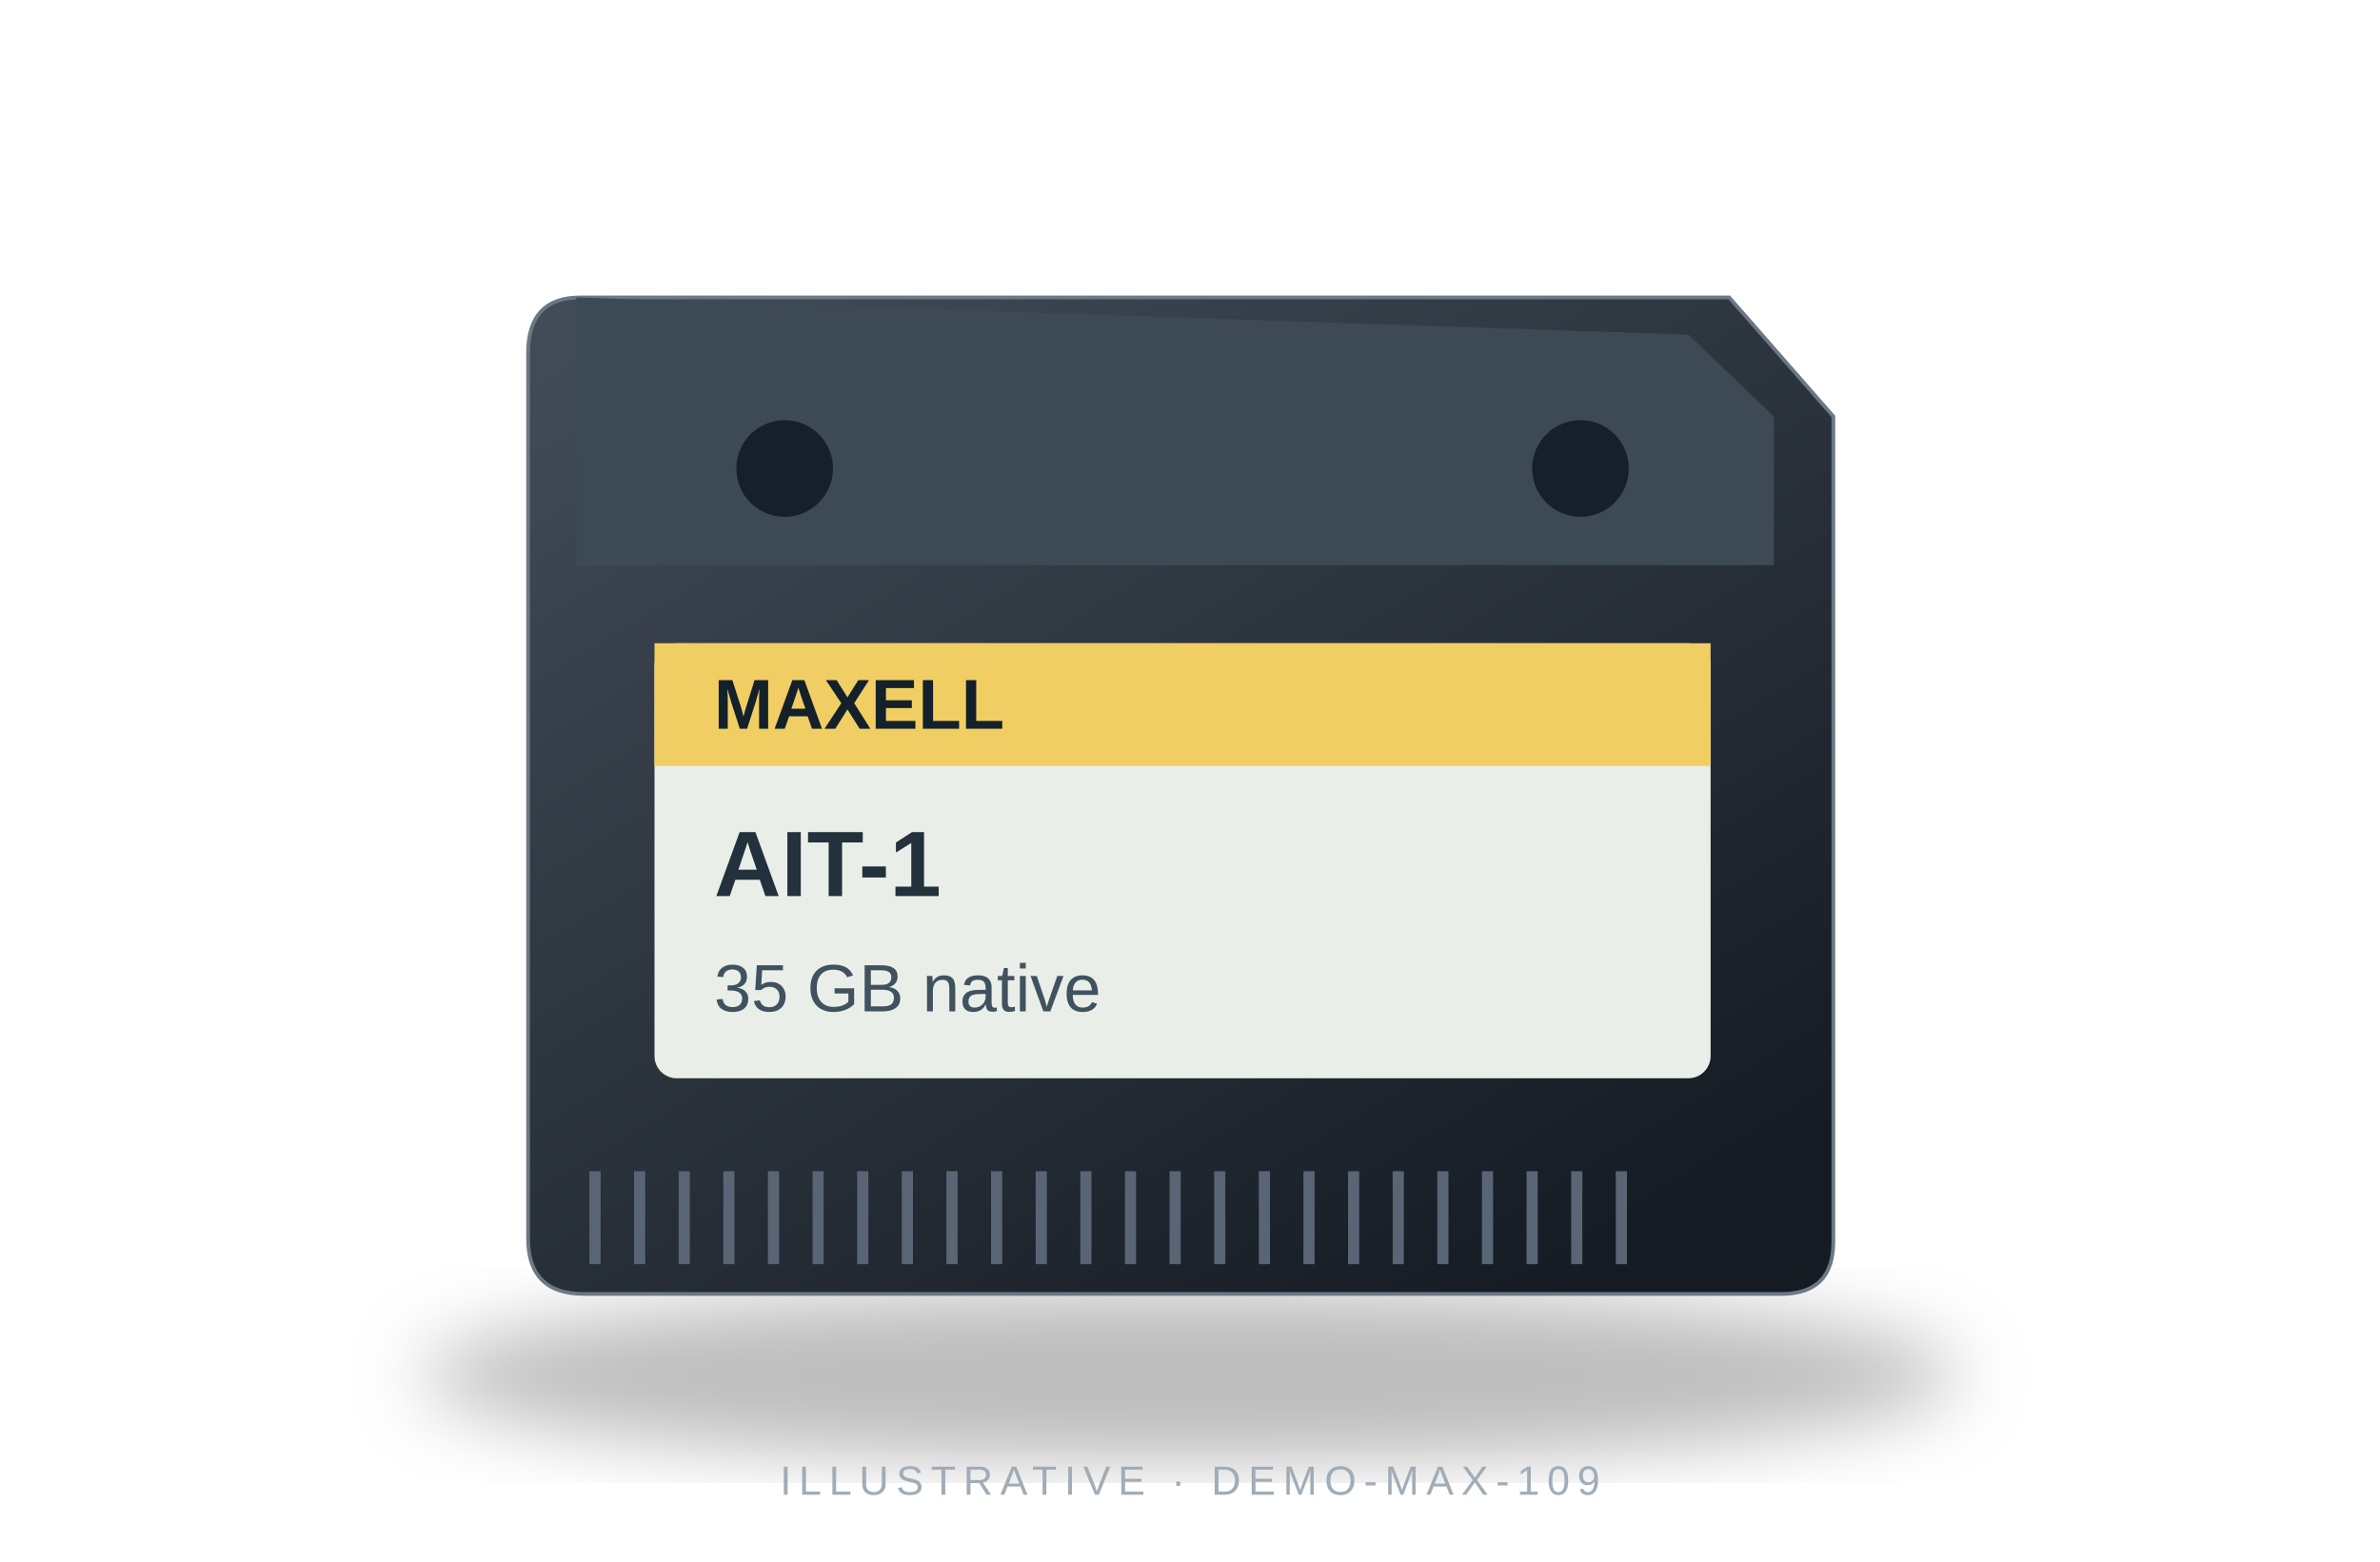
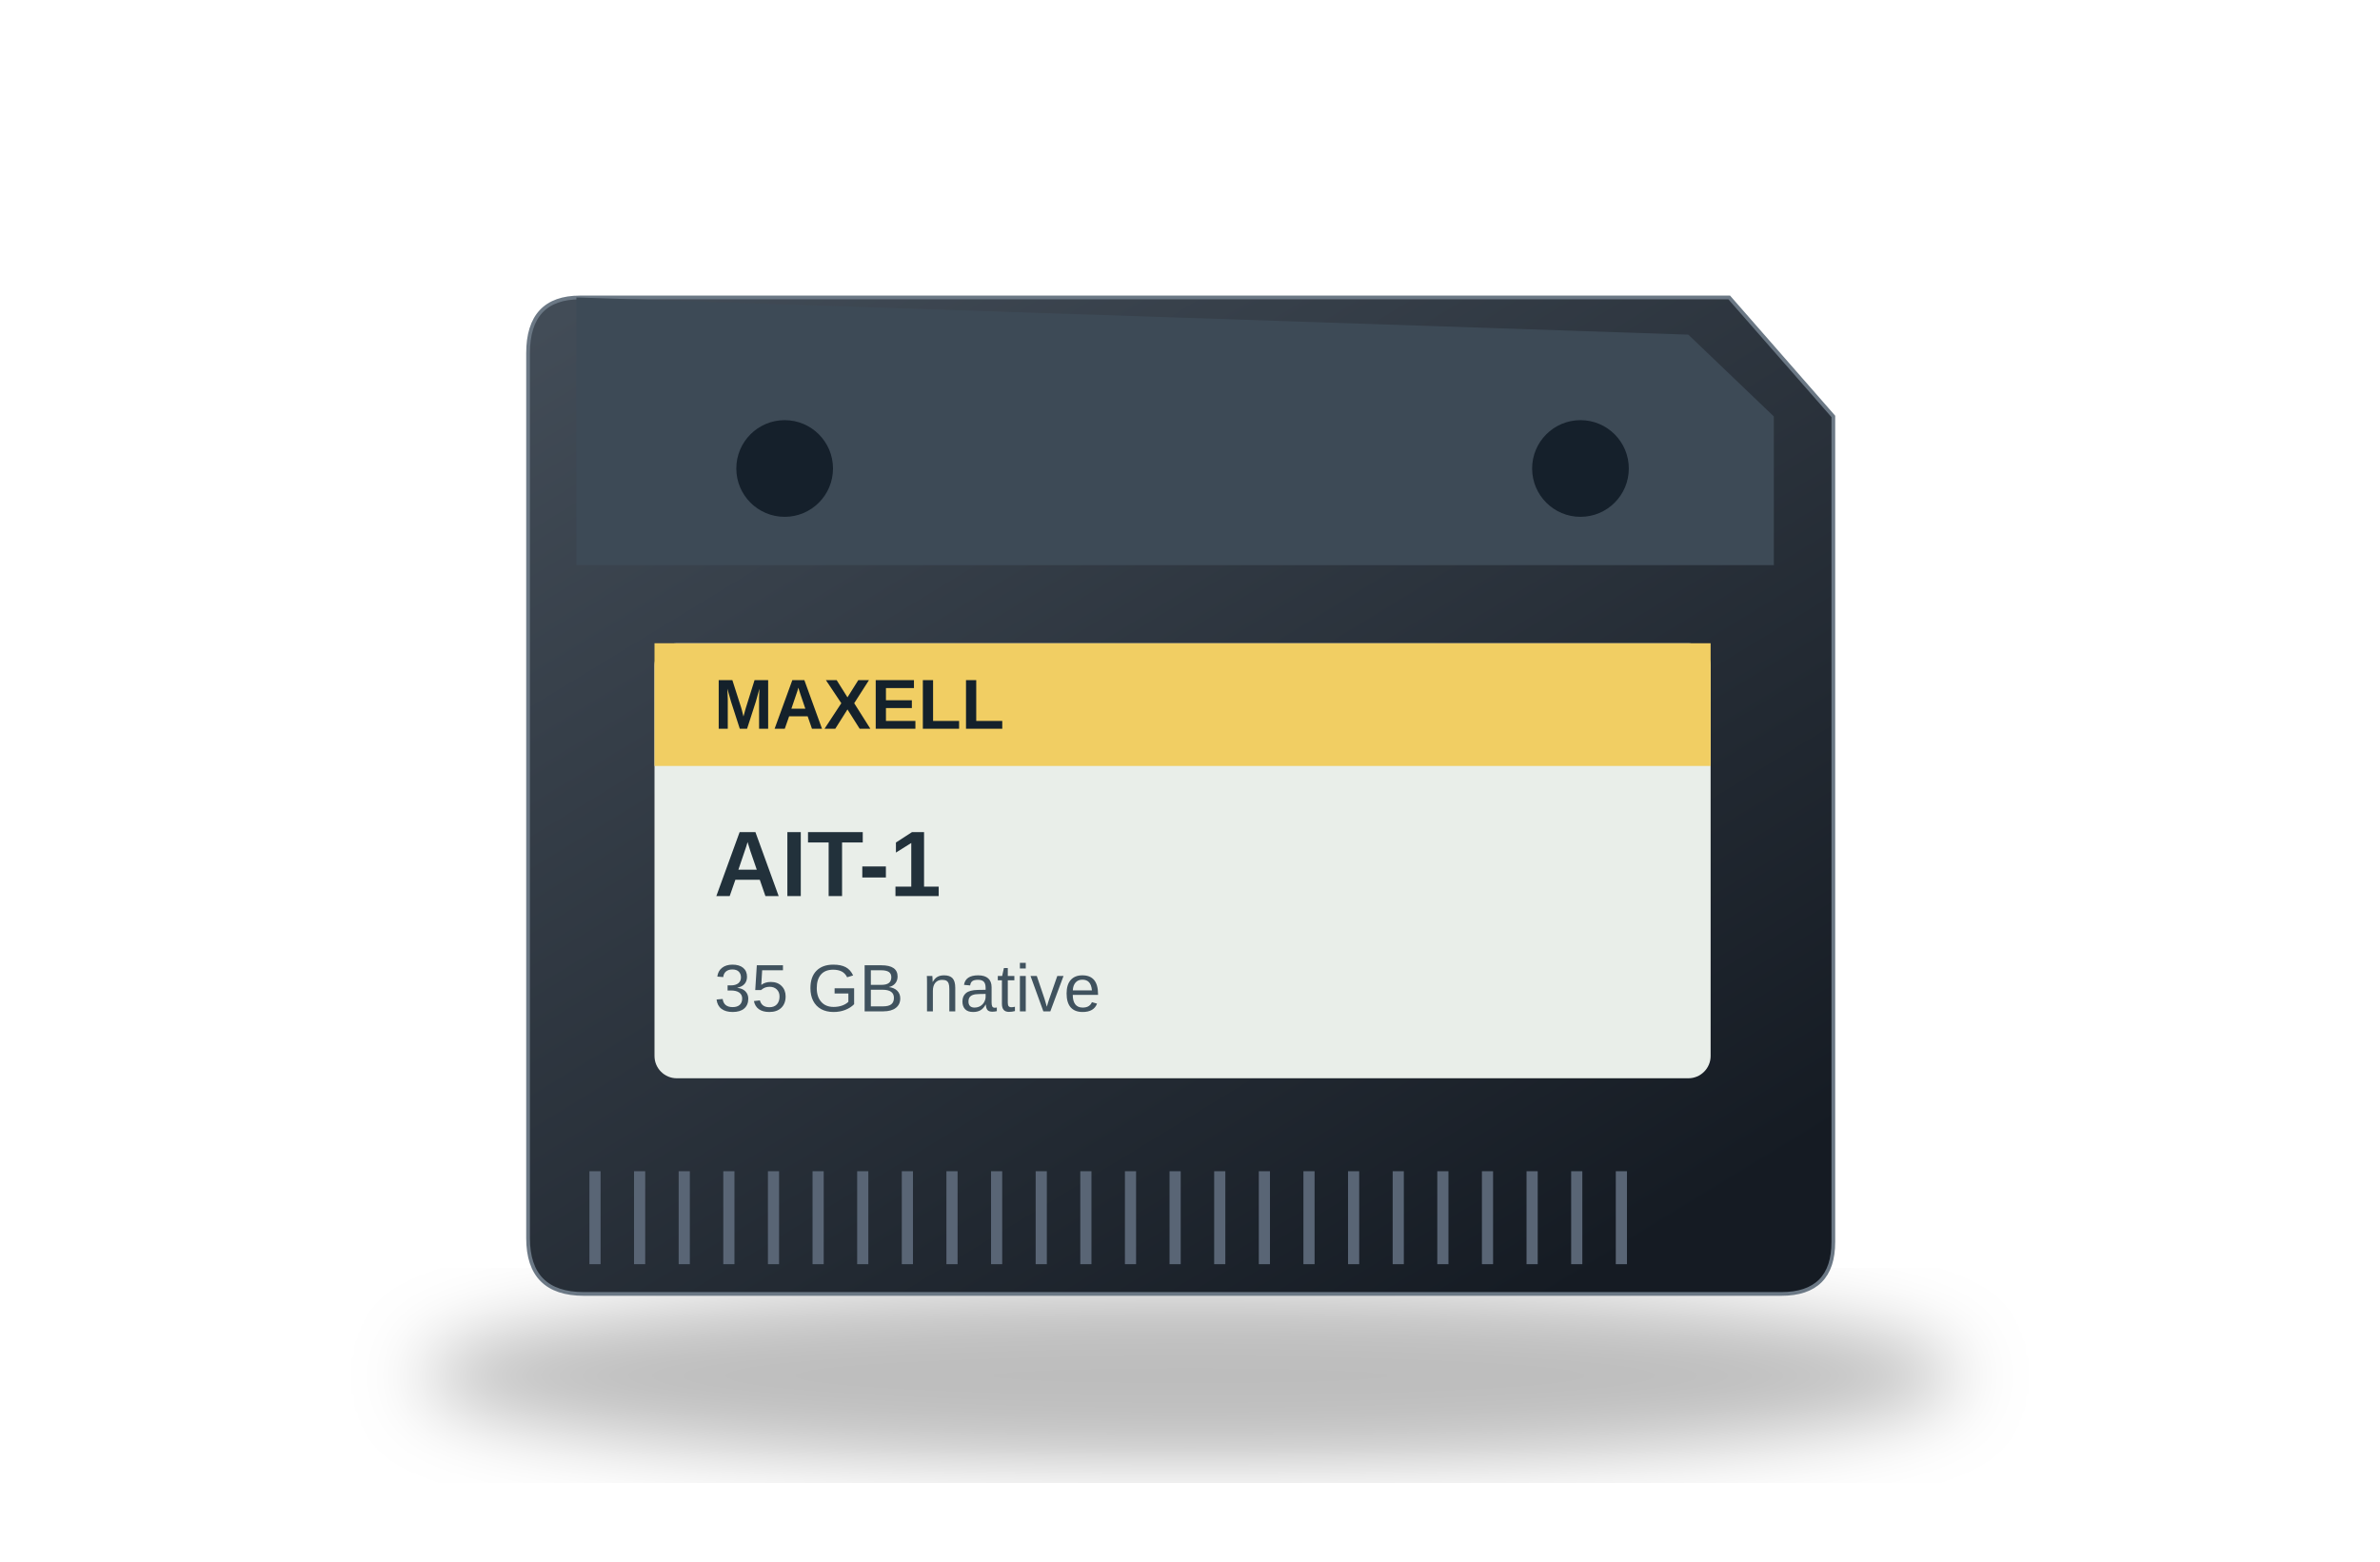
<svg xmlns="http://www.w3.org/2000/svg" width="640" height="420" viewBox="0 0 640 420" role="img" font-family="Arial,Helvetica,sans-serif">
  <defs>
    <linearGradient id="shell" x2=".8" y2="1">
      <stop stop-color="#434d58" />
      <stop offset="1" stop-color="#151b23" />
    </linearGradient>
    <linearGradient id="metal" x2="1" y2="1">
      <stop stop-color="#d6e1e7" />
      <stop offset=".3" stop-color="#798a9b" />
      <stop offset=".65" stop-color="#d6e4e5" />
      <stop offset="1" stop-color="#546778" />
    </linearGradient>
    <radialGradient id="disc">
      <stop offset=".15" stop-color="#101820" />
      <stop offset=".17" stop-color="#a0d6d0" />
      <stop offset=".28" stop-color="#d3dfe5" />
      <stop offset=".52" stop-color="#8995b8" />
      <stop offset=".72" stop-color="#d9e8c9" />
      <stop offset="1" stop-color="#a0bac8" />
    </radialGradient>
    <filter id="shadow">
      <feGaussianBlur stdDeviation="10" />
    </filter>
  </defs>
  <ellipse cx="320" cy="370" rx="207" ry="24" fill="#000" opacity=".26" filter="url(#shadow)" />
  <path d="M156 80H465L493 112V334Q493 348 479 348H157Q142 348 142 333V95Q142 80 156 80Z" fill="url(#shell)" stroke="#6b7885" />
  <path d="M155 80V152H477V112L454 90" fill="#3d4a56" />
  <rect x="176" y="173" width="284" height="117" rx="6" fill="#e9eee9" />
  <rect x="176" y="173" width="284" height="33" fill="#f1ce63" />
  <text x="192" y="196" fill="#14212b" font-size="19" font-weight="700">MAXELL</text>
  <text x="192" y="241" fill="#22313b" font-size="25" font-weight="700">AIT-1</text>
  <text x="192" y="272" fill="#40525e" font-size="18">35 GB native</text>
  <circle cx="211" cy="126" r="13" fill="#15202b" />
  <circle cx="425" cy="126" r="13" fill="#15202b" />
  <path d="M160 315V340" stroke="#596575" stroke-width="3" />
  <path d="M172 315V340" stroke="#596575" stroke-width="3" />
  <path d="M184 315V340" stroke="#596575" stroke-width="3" />
  <path d="M196 315V340" stroke="#596575" stroke-width="3" />
  <path d="M208 315V340" stroke="#596575" stroke-width="3" />
  <path d="M220 315V340" stroke="#596575" stroke-width="3" />
  <path d="M232 315V340" stroke="#596575" stroke-width="3" />
  <path d="M244 315V340" stroke="#596575" stroke-width="3" />
  <path d="M256 315V340" stroke="#596575" stroke-width="3" />
  <path d="M268 315V340" stroke="#596575" stroke-width="3" />
  <path d="M280 315V340" stroke="#596575" stroke-width="3" />
  <path d="M292 315V340" stroke="#596575" stroke-width="3" />
  <path d="M304 315V340" stroke="#596575" stroke-width="3" />
  <path d="M316 315V340" stroke="#596575" stroke-width="3" />
  <path d="M328 315V340" stroke="#596575" stroke-width="3" />
  <path d="M340 315V340" stroke="#596575" stroke-width="3" />
  <path d="M352 315V340" stroke="#596575" stroke-width="3" />
  <path d="M364 315V340" stroke="#596575" stroke-width="3" />
  <path d="M376 315V340" stroke="#596575" stroke-width="3" />
  <path d="M388 315V340" stroke="#596575" stroke-width="3" />
  <path d="M400 315V340" stroke="#596575" stroke-width="3" />
  <path d="M412 315V340" stroke="#596575" stroke-width="3" />
  <path d="M424 315V340" stroke="#596575" stroke-width="3" />
  <path d="M436 315V340" stroke="#596575" stroke-width="3" />
-   <text x="320" y="402" text-anchor="middle" font-family="Arial,sans-serif" fill="#a0adb8" font-size="11" letter-spacing="2">ILLUSTRATIVE · DEMO-MAX-109</text>
</svg>
